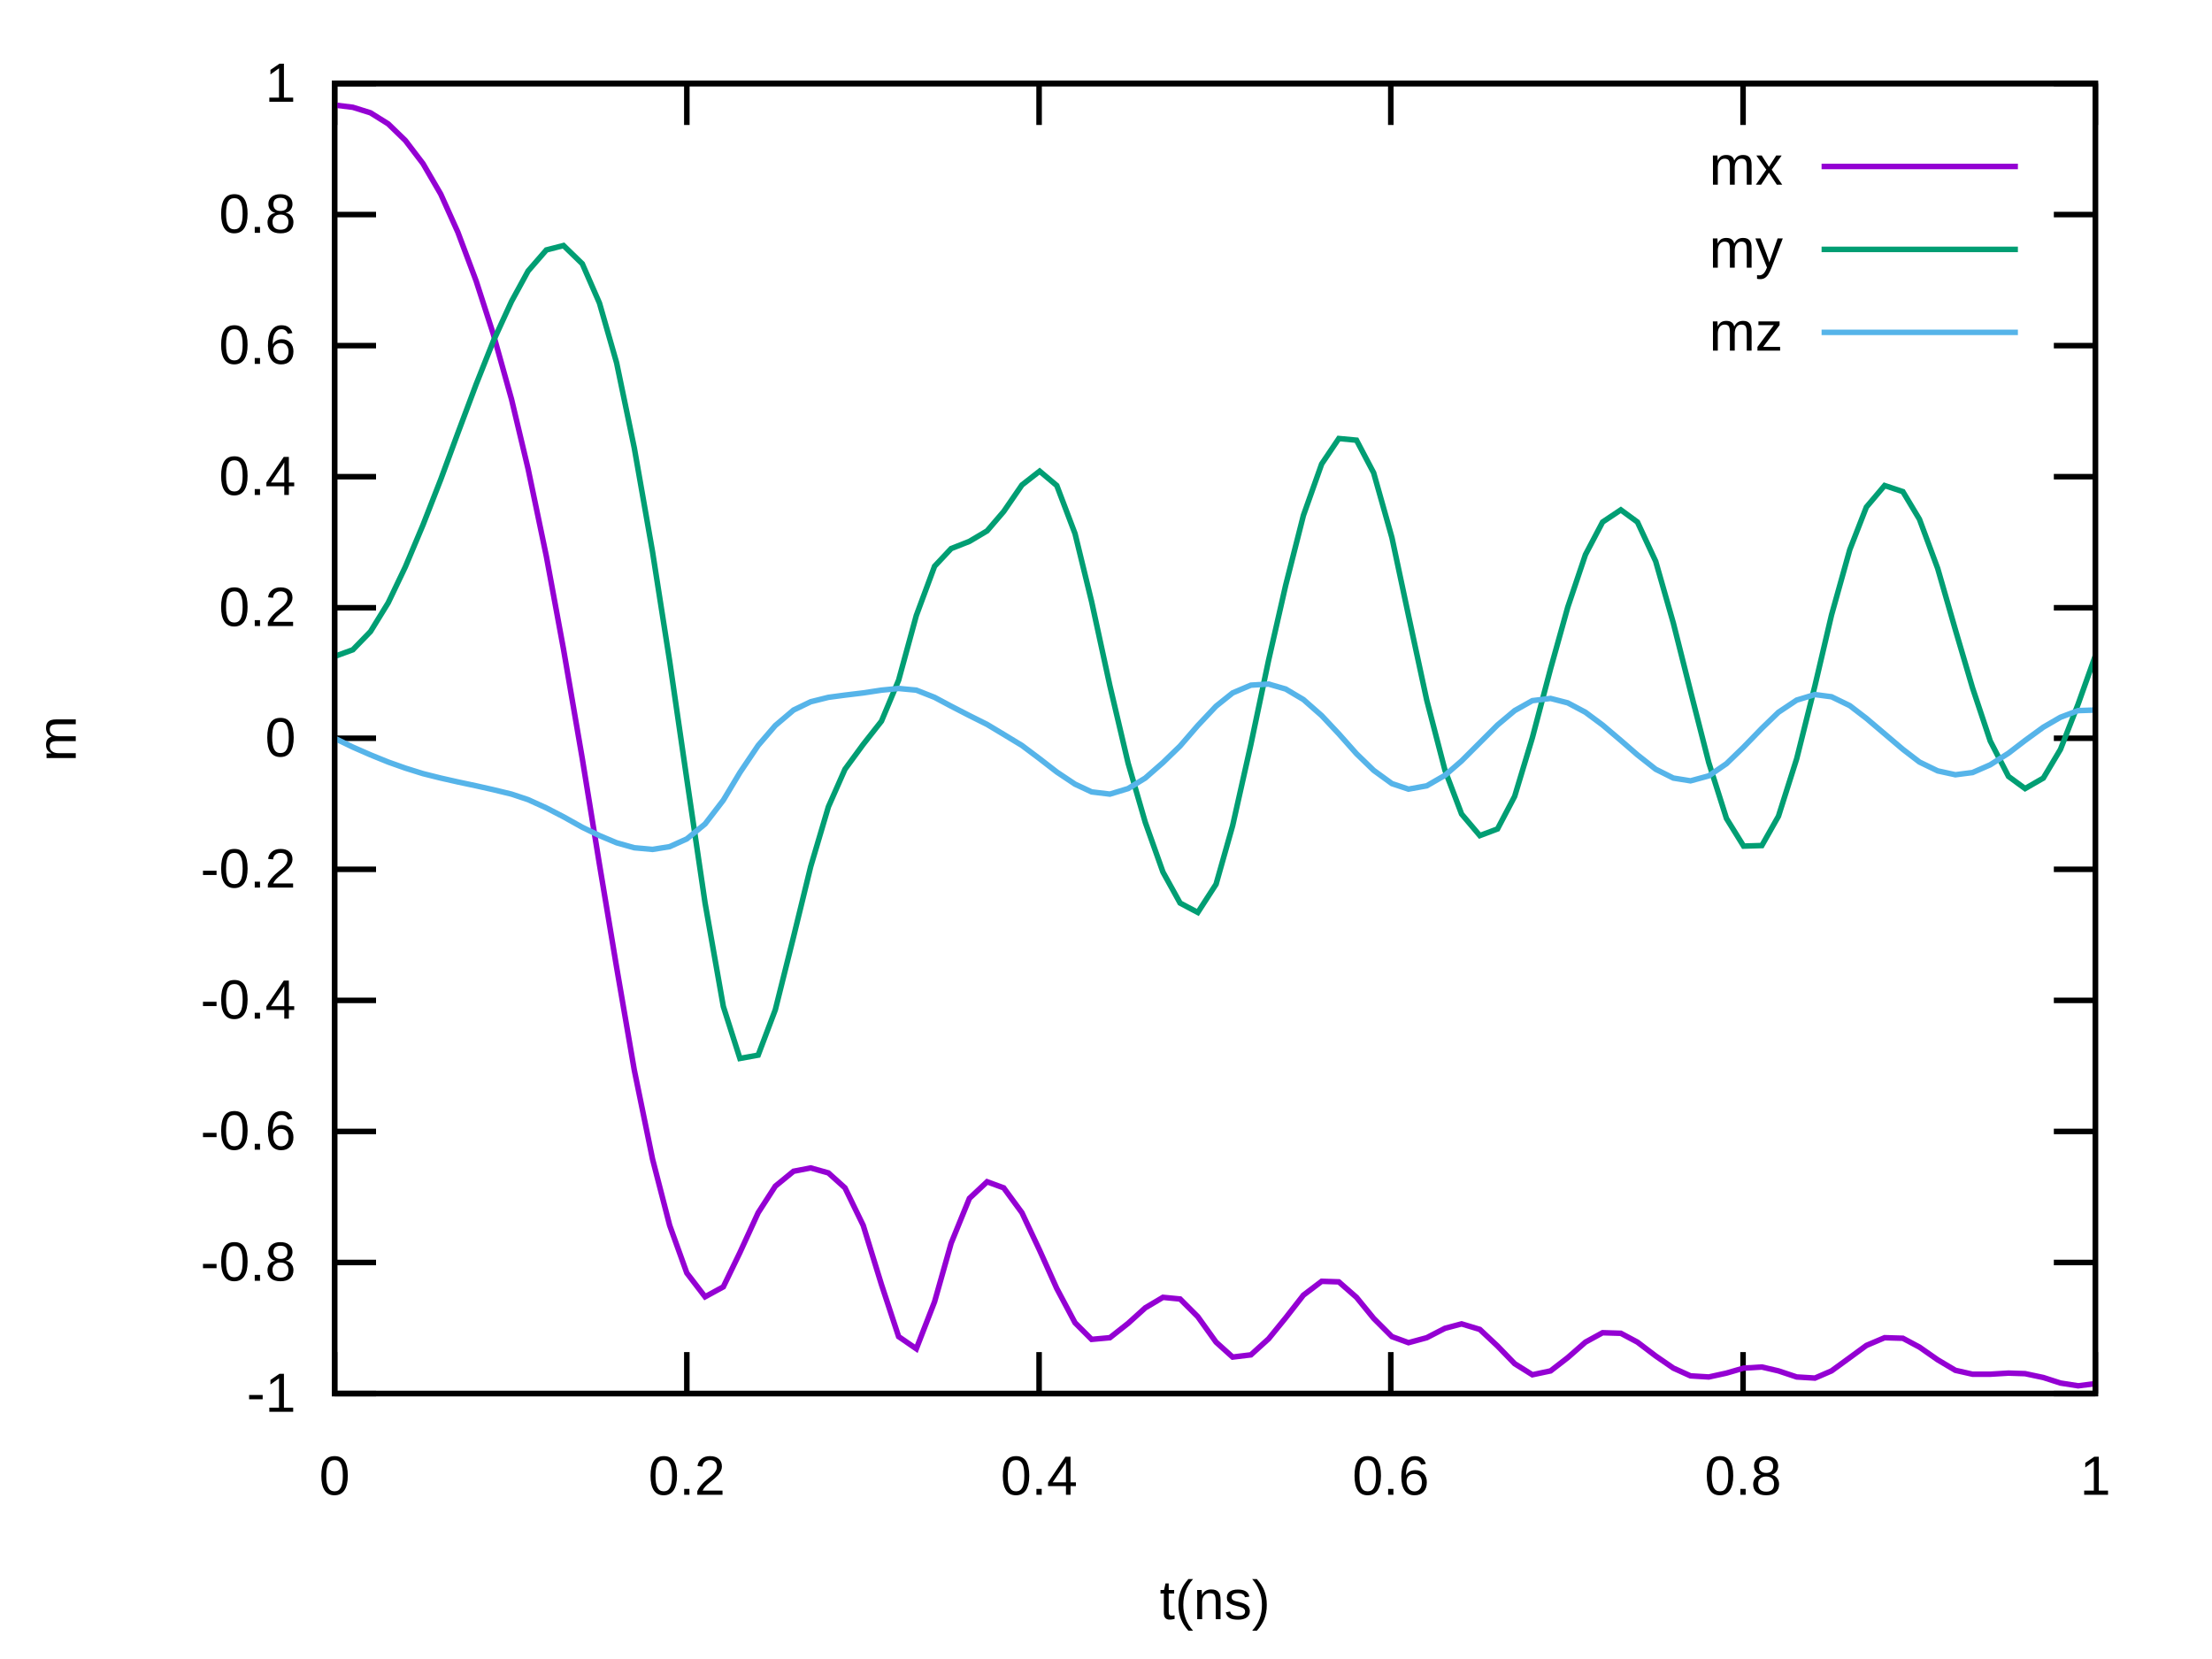
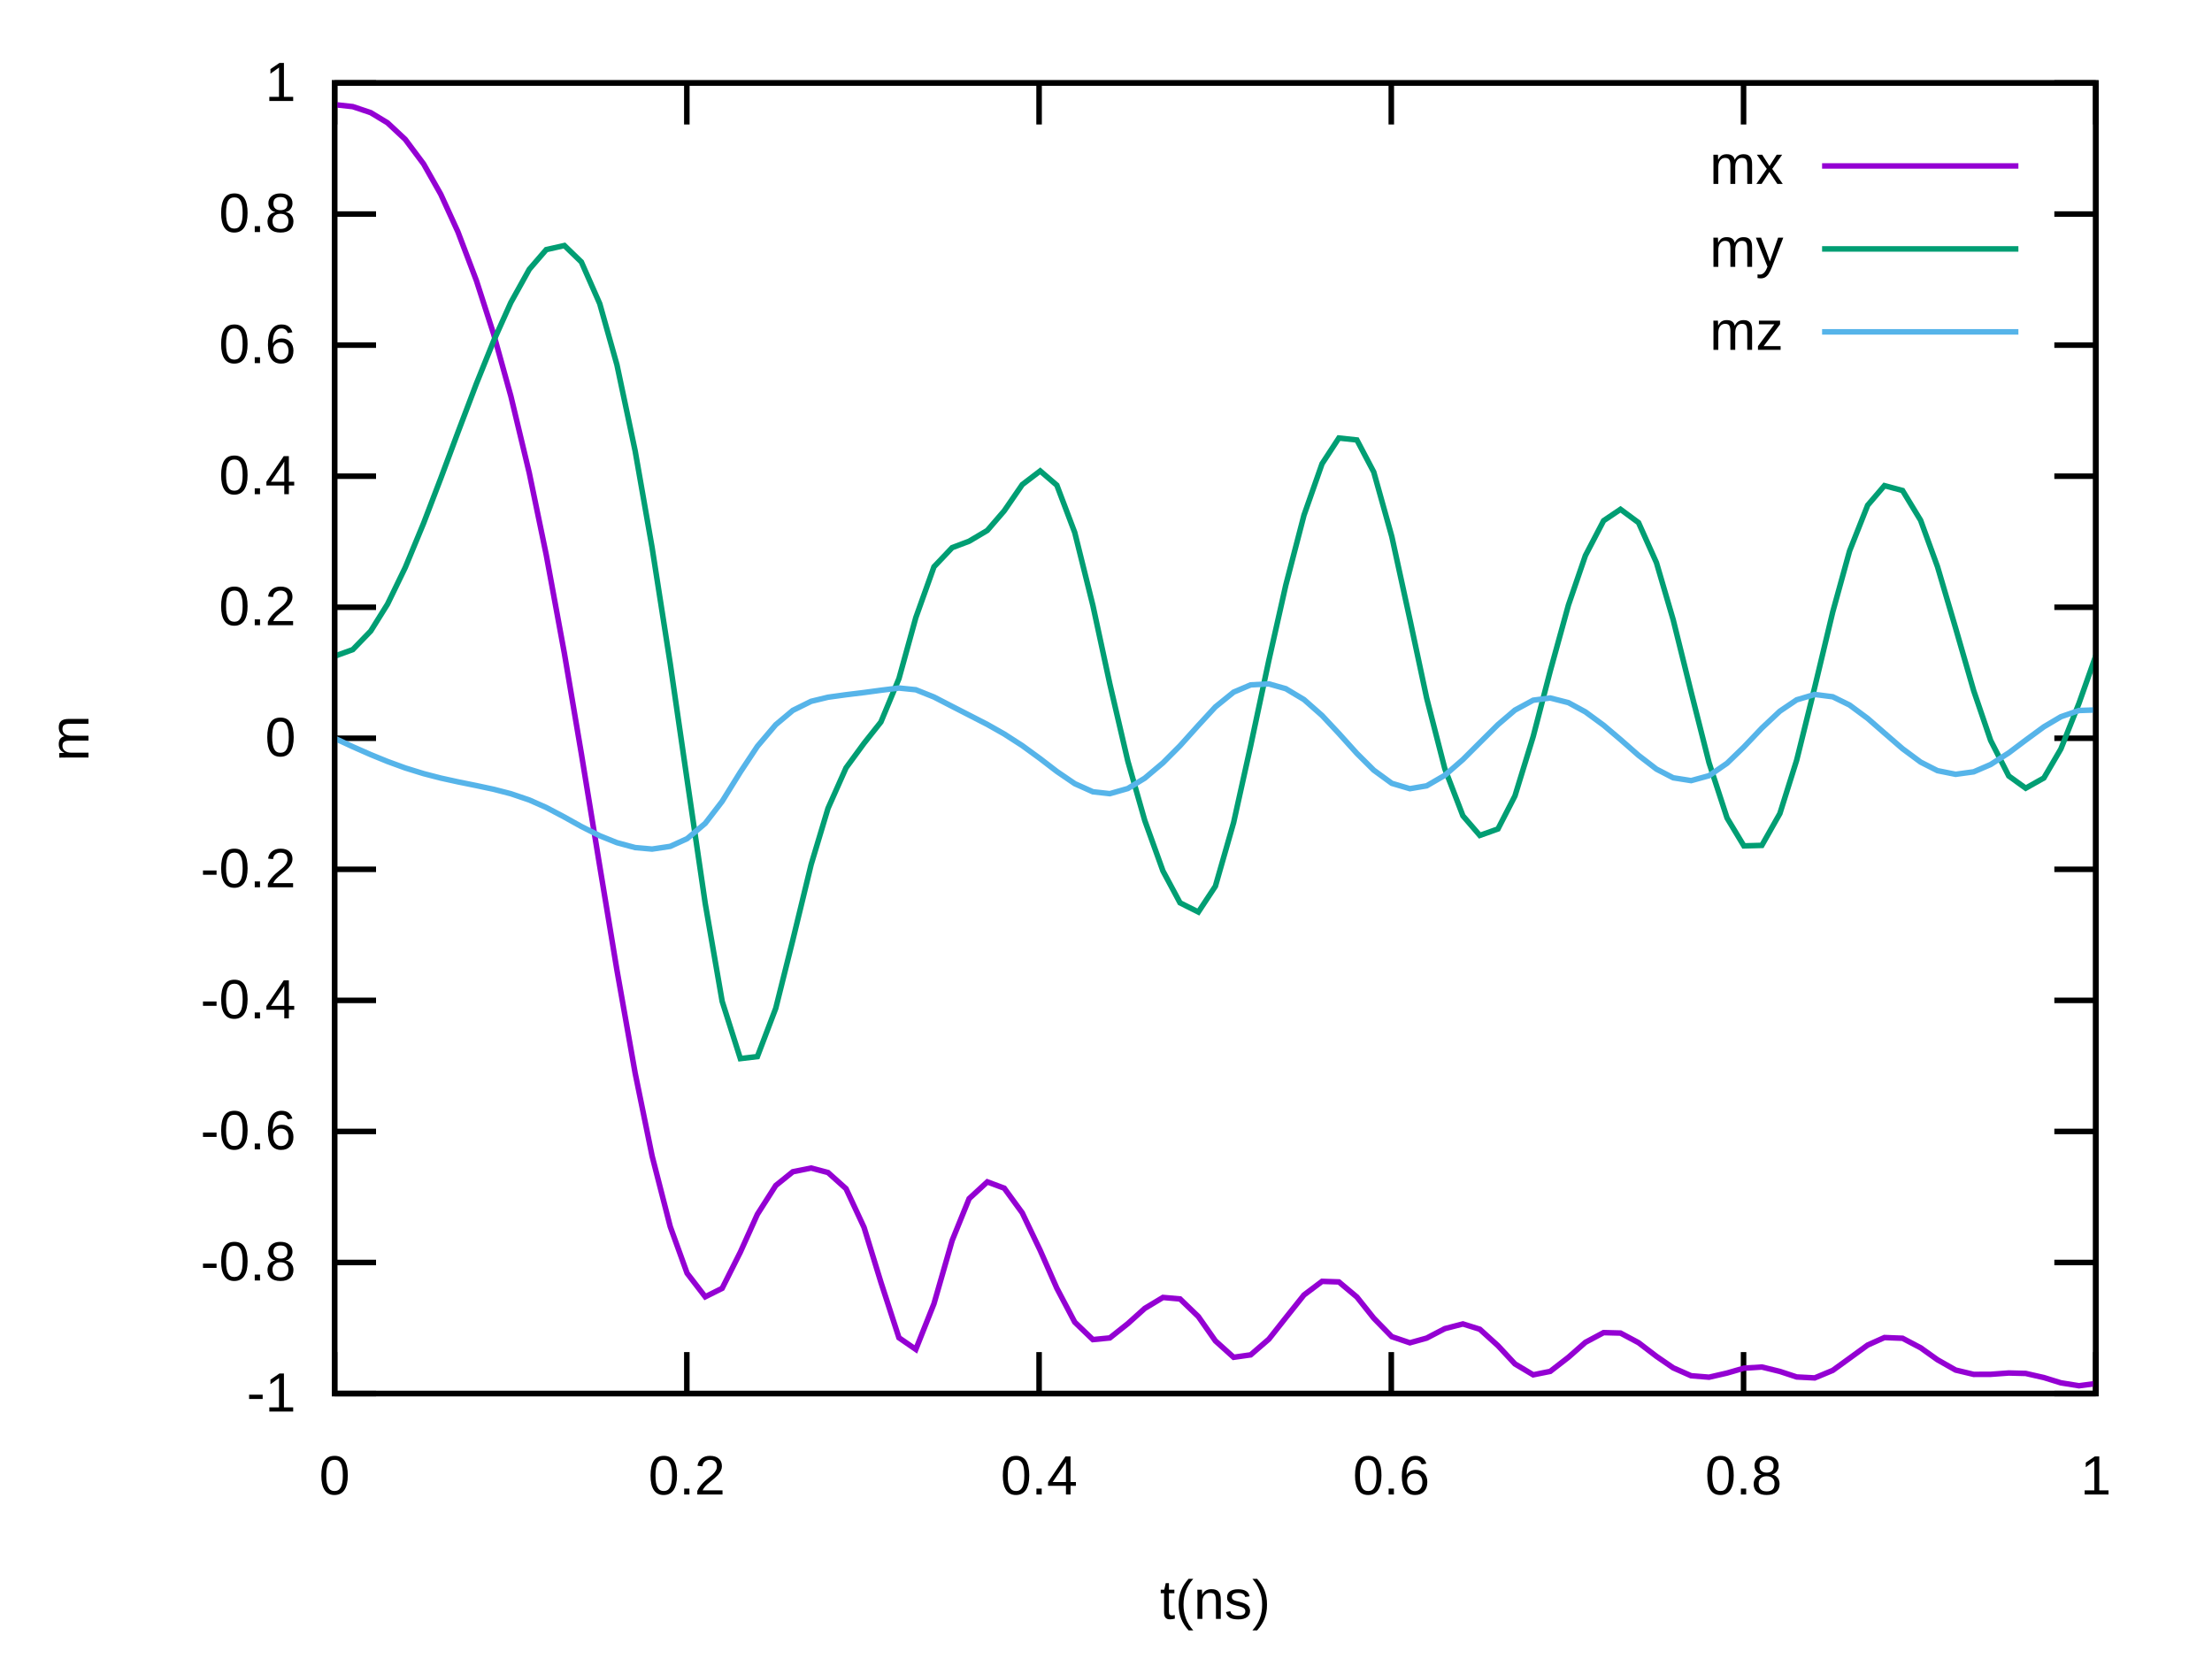
<svg xmlns="http://www.w3.org/2000/svg" xmlns:xlink="http://www.w3.org/1999/xlink" width="400" height="300" viewBox="0 0 400 300">
  <g id="gnuplot_canvas">
    <rect x="0" y="0" width="400" height="300" fill="none" />
    <defs>
      <circle id="gpDot" r="0.5" stroke-width="0.5" stroke="currentColor" />
      <path id="gpPt0" stroke-width="0.267" stroke="currentColor" d="M-1,0 h2 M0,-1 v2" />
      <path id="gpPt1" stroke-width="0.267" stroke="currentColor" d="M-1,-1 L1,1 M1,-1 L-1,1" />
      <path id="gpPt2" stroke-width="0.267" stroke="currentColor" d="M-1,0 L1,0 M0,-1 L0,1 M-1,-1 L1,1 M-1,1 L1,-1" />
      <rect id="gpPt3" stroke-width="0.267" stroke="currentColor" x="-1" y="-1" width="2" height="2" />
      <rect id="gpPt4" stroke-width="0.267" stroke="currentColor" fill="currentColor" x="-1" y="-1" width="2" height="2" />
      <circle id="gpPt5" stroke-width="0.267" stroke="currentColor" cx="0" cy="0" r="1" />
      <use xlink:href="#gpPt5" id="gpPt6" fill="currentColor" stroke="none" />
      <path id="gpPt7" stroke-width="0.267" stroke="currentColor" d="M0,-1.33 L-1.33,0.67 L1.33,0.67 z" />
      <use xlink:href="#gpPt7" id="gpPt8" fill="currentColor" stroke="none" />
      <use xlink:href="#gpPt7" id="gpPt9" stroke="currentColor" transform="rotate(180)" />
      <use xlink:href="#gpPt9" id="gpPt10" fill="currentColor" stroke="none" />
      <use xlink:href="#gpPt3" id="gpPt11" stroke="currentColor" transform="rotate(45)" />
      <use xlink:href="#gpPt11" id="gpPt12" fill="currentColor" stroke="none" />
      <path id="gpPt13" stroke-width="0.267" stroke="currentColor" d="M0,1.330 L1.265,0.411 L0.782,-1.067 L-0.782,-1.076 L-1.265,0.411 z" />
      <use xlink:href="#gpPt13" id="gpPt14" fill="currentColor" stroke="none" />
      <filter id="textbox" filterUnits="objectBoundingBox" x="0" y="0" height="1" width="1">
        <feFlood flood-color="white" flood-opacity="1" result="bgnd" />
        <feComposite in="SourceGraphic" in2="bgnd" operator="atop" />
      </filter>
      <filter id="greybox" filterUnits="objectBoundingBox" x="0" y="0" height="1" width="1">
        <feFlood flood-color="lightgrey" flood-opacity="1" result="grey" />
        <feComposite in="SourceGraphic" in2="grey" operator="atop" />
      </filter>
    </defs>
    <g fill="none" color="white" stroke="currentColor" stroke-width="1.00" stroke-linecap="butt" stroke-linejoin="miter">
</g>
    <g fill="none" color="black" stroke="currentColor" stroke-width="1.00" stroke-linecap="butt" stroke-linejoin="miter">
-       <path stroke="black" d="M60.5,252.0 L68.0,252.0 M378.9,252.0 L371.4,252.0  " />
-       <g transform="translate(53.5,255.3)" stroke="none" fill="black" font-family="Arial" font-size="10.00" text-anchor="end">
+       <path stroke="black" d="M60.50,252.00 L68.00,252.00 M378.99,252.00 L371.49,252.00  " />
+       <g transform="translate(53.50,255.25)" stroke="none" fill="black" font-family="Arial" font-size="10.00" text-anchor="end">
        <text>-1</text>
      </g>
    </g>
    <g fill="none" color="black" stroke="currentColor" stroke-width="1.00" stroke-linecap="butt" stroke-linejoin="miter">
-       <path stroke="black" d="M60.5,228.3 L68.0,228.3 M378.9,228.3 L371.4,228.3  " />
-       <g transform="translate(53.5,231.6)" stroke="none" fill="black" font-family="Arial" font-size="10.00" text-anchor="end">
+       <path stroke="black" d="M60.50,228.30 L68.00,228.30 M378.99,228.30 L371.49,228.30  " />
+       <g transform="translate(53.50,231.55)" stroke="none" fill="black" font-family="Arial" font-size="10.00" text-anchor="end">
        <text>-0.8</text>
      </g>
    </g>
    <g fill="none" color="black" stroke="currentColor" stroke-width="1.00" stroke-linecap="butt" stroke-linejoin="miter">
-       <path stroke="black" d="M60.5,204.6 L68.0,204.6 M378.9,204.6 L371.4,204.6  " />
-       <g transform="translate(53.5,207.9)" stroke="none" fill="black" font-family="Arial" font-size="10.00" text-anchor="end">
+       <path stroke="black" d="M60.50,204.60 L68.00,204.60 M378.99,204.60 L371.49,204.60  " />
+       <g transform="translate(53.50,207.85)" stroke="none" fill="black" font-family="Arial" font-size="10.00" text-anchor="end">
        <text>-0.6</text>
      </g>
    </g>
    <g fill="none" color="black" stroke="currentColor" stroke-width="1.00" stroke-linecap="butt" stroke-linejoin="miter">
-       <path stroke="black" d="M60.5,180.9 L68.0,180.9 M378.9,180.9 L371.4,180.9  " />
-       <g transform="translate(53.5,184.2)" stroke="none" fill="black" font-family="Arial" font-size="10.00" text-anchor="end">
+       <path stroke="black" d="M60.50,180.90 L68.00,180.90 M378.99,180.90 L371.49,180.90  " />
+       <g transform="translate(53.50,184.15)" stroke="none" fill="black" font-family="Arial" font-size="10.00" text-anchor="end">
        <text>-0.4</text>
      </g>
    </g>
    <g fill="none" color="black" stroke="currentColor" stroke-width="1.00" stroke-linecap="butt" stroke-linejoin="miter">
-       <path stroke="black" d="M60.5,157.2 L68.0,157.2 M378.9,157.2 L371.4,157.2  " />
-       <g transform="translate(53.5,160.5)" stroke="none" fill="black" font-family="Arial" font-size="10.00" text-anchor="end">
+       <path stroke="black" d="M60.50,157.20 L68.00,157.20 M378.99,157.20 L371.49,157.20  " />
+       <g transform="translate(53.50,160.45)" stroke="none" fill="black" font-family="Arial" font-size="10.00" text-anchor="end">
        <text>-0.2</text>
      </g>
    </g>
    <g fill="none" color="black" stroke="currentColor" stroke-width="1.00" stroke-linecap="butt" stroke-linejoin="miter">
-       <path stroke="black" d="M60.5,133.5 L68.0,133.5 M378.9,133.5 L371.4,133.5  " />
-       <g transform="translate(53.5,136.8)" stroke="none" fill="black" font-family="Arial" font-size="10.00" text-anchor="end">
+       <path stroke="black" d="M60.50,133.50 L68.00,133.50 M378.99,133.50 L371.49,133.50  " />
+       <g transform="translate(53.50,136.75)" stroke="none" fill="black" font-family="Arial" font-size="10.00" text-anchor="end">
        <text>0</text>
      </g>
    </g>
    <g fill="none" color="black" stroke="currentColor" stroke-width="1.00" stroke-linecap="butt" stroke-linejoin="miter">
-       <path stroke="black" d="M60.5,109.9 L68.0,109.9 M378.9,109.9 L371.4,109.9  " />
-       <g transform="translate(53.5,113.2)" stroke="none" fill="black" font-family="Arial" font-size="10.00" text-anchor="end">
+       <path stroke="black" d="M60.50,109.81 L68.00,109.81 M378.99,109.81 L371.49,109.81  " />
+       <g transform="translate(53.50,113.06)" stroke="none" fill="black" font-family="Arial" font-size="10.00" text-anchor="end">
        <text>0.2</text>
      </g>
    </g>
    <g fill="none" color="black" stroke="currentColor" stroke-width="1.00" stroke-linecap="butt" stroke-linejoin="miter">
-       <path stroke="black" d="M60.5,86.2 L68.0,86.2 M378.9,86.2 L371.4,86.2  " />
-       <g transform="translate(53.5,89.5)" stroke="none" fill="black" font-family="Arial" font-size="10.00" text-anchor="end">
+       <path stroke="black" d="M60.50,86.11 L68.00,86.11 M378.99,86.11 L371.49,86.11  " />
+       <g transform="translate(53.50,89.36)" stroke="none" fill="black" font-family="Arial" font-size="10.00" text-anchor="end">
        <text>0.4</text>
      </g>
    </g>
    <g fill="none" color="black" stroke="currentColor" stroke-width="1.00" stroke-linecap="butt" stroke-linejoin="miter">
-       <path stroke="black" d="M60.5,62.5 L68.0,62.5 M378.9,62.5 L371.4,62.5  " />
-       <g transform="translate(53.5,65.8)" stroke="none" fill="black" font-family="Arial" font-size="10.00" text-anchor="end">
+       <path stroke="black" d="M60.50,62.41 L68.00,62.41 M378.99,62.41 L371.49,62.41  " />
+       <g transform="translate(53.50,65.66)" stroke="none" fill="black" font-family="Arial" font-size="10.00" text-anchor="end">
        <text>0.6</text>
      </g>
    </g>
    <g fill="none" color="black" stroke="currentColor" stroke-width="1.00" stroke-linecap="butt" stroke-linejoin="miter">
-       <path stroke="black" d="M60.5,38.8 L68.0,38.8 M378.9,38.8 L371.4,38.8  " />
-       <g transform="translate(53.5,42.1)" stroke="none" fill="black" font-family="Arial" font-size="10.00" text-anchor="end">
+       <path stroke="black" d="M60.50,38.71 L68.00,38.71 M378.99,38.71 L371.49,38.71  " />
+       <g transform="translate(53.50,41.96)" stroke="none" fill="black" font-family="Arial" font-size="10.00" text-anchor="end">
        <text>0.8</text>
      </g>
    </g>
    <g fill="none" color="black" stroke="currentColor" stroke-width="1.00" stroke-linecap="butt" stroke-linejoin="miter">
-       <path stroke="black" d="M60.5,15.1 L68.0,15.1 M378.9,15.1 L371.4,15.1  " />
-       <g transform="translate(53.5,18.4)" stroke="none" fill="black" font-family="Arial" font-size="10.00" text-anchor="end">
+       <path stroke="black" d="M60.50,15.01 L68.00,15.01 M378.99,15.01 L371.49,15.01  " />
+       <g transform="translate(53.50,18.26)" stroke="none" fill="black" font-family="Arial" font-size="10.00" text-anchor="end">
        <text>1</text>
      </g>
    </g>
    <g fill="none" color="black" stroke="currentColor" stroke-width="1.00" stroke-linecap="butt" stroke-linejoin="miter">
-       <path stroke="black" d="M60.5,252.0 L60.5,244.5 M60.5,15.1 L60.5,22.6  " />
-       <g transform="translate(60.5,270.3)" stroke="none" fill="black" font-family="Arial" font-size="10.00" text-anchor="middle">
+       <path stroke="black" d="M60.50,252.00 L60.50,244.50 M60.50,15.01 L60.50,22.51  " />
+       <g transform="translate(60.50,270.25)" stroke="none" fill="black" font-family="Arial" font-size="10.00" text-anchor="middle">
        <text> 0</text>
      </g>
    </g>
    <g fill="none" color="black" stroke="currentColor" stroke-width="1.00" stroke-linecap="butt" stroke-linejoin="miter">
-       <path stroke="black" d="M124.2,252.0 L124.2,244.5 M124.2,15.1 L124.2,22.6  " />
-       <g transform="translate(124.2,270.3)" stroke="none" fill="black" font-family="Arial" font-size="10.00" text-anchor="middle">
+       <path stroke="black" d="M124.20,252.00 L124.20,244.50 M124.20,15.01 L124.20,22.51  " />
+       <g transform="translate(124.20,270.25)" stroke="none" fill="black" font-family="Arial" font-size="10.00" text-anchor="middle">
        <text> 0.2</text>
      </g>
    </g>
    <g fill="none" color="black" stroke="currentColor" stroke-width="1.00" stroke-linecap="butt" stroke-linejoin="miter">
-       <path stroke="black" d="M187.9,252.0 L187.9,244.5 M187.9,15.1 L187.9,22.6  " />
-       <g transform="translate(187.9,270.3)" stroke="none" fill="black" font-family="Arial" font-size="10.00" text-anchor="middle">
+       <path stroke="black" d="M187.90,252.00 L187.90,244.50 M187.90,15.01 L187.90,22.51  " />
+       <g transform="translate(187.90,270.25)" stroke="none" fill="black" font-family="Arial" font-size="10.00" text-anchor="middle">
        <text> 0.4</text>
      </g>
    </g>
    <g fill="none" color="black" stroke="currentColor" stroke-width="1.00" stroke-linecap="butt" stroke-linejoin="miter">
-       <path stroke="black" d="M251.5,252.0 L251.5,244.5 M251.5,15.1 L251.5,22.6  " />
-       <g transform="translate(251.5,270.3)" stroke="none" fill="black" font-family="Arial" font-size="10.00" text-anchor="middle">
+       <path stroke="black" d="M251.59,252.00 L251.59,244.50 M251.59,15.01 L251.59,22.51  " />
+       <g transform="translate(251.59,270.25)" stroke="none" fill="black" font-family="Arial" font-size="10.00" text-anchor="middle">
        <text> 0.6</text>
      </g>
    </g>
    <g fill="none" color="black" stroke="currentColor" stroke-width="1.00" stroke-linecap="butt" stroke-linejoin="miter">
-       <path stroke="black" d="M315.2,252.0 L315.2,244.5 M315.2,15.1 L315.2,22.6  " />
-       <g transform="translate(315.2,270.3)" stroke="none" fill="black" font-family="Arial" font-size="10.00" text-anchor="middle">
+       <path stroke="black" d="M315.29,252.00 L315.29,244.50 M315.29,15.01 L315.29,22.51  " />
+       <g transform="translate(315.29,270.25)" stroke="none" fill="black" font-family="Arial" font-size="10.00" text-anchor="middle">
        <text> 0.8</text>
      </g>
    </g>
    <g fill="none" color="black" stroke="currentColor" stroke-width="1.00" stroke-linecap="butt" stroke-linejoin="miter">
-       <path stroke="black" d="M378.9,252.0 L378.9,244.5 M378.9,15.1 L378.9,22.6  " />
-       <g transform="translate(378.9,270.3)" stroke="none" fill="black" font-family="Arial" font-size="10.00" text-anchor="middle">
+       <path stroke="black" d="M378.99,252.00 L378.99,244.50 M378.99,15.01 L378.99,22.51  " />
+       <g transform="translate(378.99,270.25)" stroke="none" fill="black" font-family="Arial" font-size="10.00" text-anchor="middle">
        <text> 1</text>
      </g>
    </g>
    <g fill="none" color="black" stroke="currentColor" stroke-width="1.00" stroke-linecap="butt" stroke-linejoin="miter">
</g>
    <g fill="none" color="black" stroke="currentColor" stroke-width="1.00" stroke-linecap="butt" stroke-linejoin="miter">
-       <path stroke="black" d="M60.5,15.1 L60.5,252.0 L378.9,252.0 L378.9,15.1 L60.5,15.1 Z  " />
+       <path stroke="black" d="M60.50,15.01 L60.50,252.00 L378.99,252.00 L378.99,15.01 L60.50,15.01 Z  " />
    </g>
    <g fill="none" color="black" stroke="currentColor" stroke-width="1.00" stroke-linecap="butt" stroke-linejoin="miter">
-       <g transform="translate(13.7,133.6) rotate(270)" stroke="none" fill="black" font-family="Arial" font-size="10.00" text-anchor="middle">
+       <g transform="translate(16.00,133.51) rotate(270)" stroke="none" fill="black" font-family="Arial" font-size="10.00" text-anchor="middle">
        <text>m </text>
      </g>
    </g>
    <g fill="none" color="black" stroke="currentColor" stroke-width="1.00" stroke-linecap="butt" stroke-linejoin="miter">
-       <g transform="translate(219.7,292.8)" stroke="none" fill="black" font-family="Arial" font-size="10.00" text-anchor="middle">
+       <g transform="translate(219.74,292.75)" stroke="none" fill="black" font-family="Arial" font-size="10.00" text-anchor="middle">
        <text>t(ns)</text>
      </g>
    </g>
    <g fill="none" color="black" stroke="currentColor" stroke-width="1.00" stroke-linecap="butt" stroke-linejoin="miter">
</g>
-     <g id="gnuplot_plot_1">
+     <g id="gnuplot_plot_1" fill="none">
      <g fill="none" color="black" stroke="currentColor" stroke-width="1.00" stroke-linecap="butt" stroke-linejoin="miter">
-         <g transform="translate(322.4,33.4)" stroke="none" fill="black" font-family="Arial" font-size="10.00" text-anchor="end">
+         <g transform="translate(322.49,33.26)" stroke="none" fill="black" font-family="Arial" font-size="10.00" text-anchor="end">
          <text>mx</text>
        </g>
      </g>
      <g fill="none" color="black" stroke="currentColor" stroke-width="1.00" stroke-linecap="butt" stroke-linejoin="miter">
-         <path stroke="rgb(148,   0, 211)" d="M329.4,30.1 L364.9,30.1 M60.5,19.0 L63.8,19.4 L67.0,20.4 L70.2,22.4 L73.3,25.4 L76.5,29.6   L79.7,35.1 L82.8,42.0 L86.1,50.8 L89.2,60.4 L92.5,72.2 L95.5,84.8 L98.8,100.6 L101.9,117.4   L105.3,137.2 L108.4,156.3 L111.5,174.9 L114.7,193.5 L118.0,209.6 L121.1,221.6 L124.2,230.2 L127.5,234.5   L130.8,232.7 L133.8,226.5 L137.1,219.3 L140.2,214.5 L143.5,211.8 L146.6,211.2 L149.8,212.1 L152.8,214.8   L156.1,221.6 L159.4,232.3 L162.5,241.7 L165.7,243.9 L169.0,235.4 L172.0,224.8 L175.3,216.7 L178.5,213.7   L181.5,214.8 L184.8,219.3 L188.0,226.1 L191.1,233.0 L194.4,239.2 L197.4,242.2 L200.7,241.9 L204.0,239.3   L207.1,236.5 L210.3,234.6 L213.4,234.9 L216.6,238.1 L219.9,242.7 L222.9,245.4 L226.2,245.0 L229.4,242.1   L232.5,238.3 L235.7,234.2 L239.0,231.7 L242.1,231.8 L245.3,234.6 L248.4,238.4 L251.7,241.7 L254.7,242.8   L258.0,241.9 L261.3,240.2 L264.3,239.4 L267.6,240.4 L270.8,243.4 L273.9,246.6 L277.1,248.6 L280.4,247.9   L283.5,245.5 L286.7,242.7 L289.8,241.0 L293.1,241.1 L296.1,242.7 L299.4,245.2 L302.6,247.4 L305.7,248.8   L309.0,249.0 L312.2,248.3 L315.3,247.4 L318.6,247.2 L321.6,247.9 L324.9,249.0 L328.2,249.2 L331.2,247.9   L334.5,245.5 L337.5,243.3 L340.8,241.9 L344.1,242.0 L347.1,243.6 L350.4,245.9 L353.6,247.8 L356.7,248.5   L359.9,248.5 L363.2,248.3 L366.2,248.4 L369.5,249.1 L372.6,250.1 L375.8,250.6 L378.9,250.2  " />
+         <path stroke="rgb(148,   0, 211)" d="M329.49,30.01 L364.99,30.01 M60.50,18.92 L63.79,19.28 L67.04,20.37 L70.08,22.21 L73.28,25.20 L76.61,29.66   L79.70,35.12 L82.80,41.91 L86.15,50.74 L89.28,60.46 L92.38,71.63 L95.71,85.53 L98.78,100.34 L102.06,118.16   L105.13,136.30 L108.45,156.61 L111.56,175.42 L114.86,194.07 L117.92,209.04 L121.20,221.81 L124.25,230.24 L127.53,234.50   L130.59,232.97 L133.88,226.42 L136.96,219.58 L140.28,214.38 L143.37,211.89 L146.68,211.22 L149.73,212.03 L152.99,214.95   L156.25,221.96 L159.30,231.88 L162.56,241.91 L165.61,244.01 L168.89,235.76 L172.18,224.32 L175.25,216.75 L178.54,213.72   L181.60,214.86 L184.86,219.33 L188.10,226.11 L191.11,232.95 L194.35,239.09 L197.63,242.24 L200.69,241.94 L203.95,239.35   L207.01,236.60 L210.30,234.62 L213.39,234.89 L216.70,238.08 L219.78,242.47 L223.08,245.44 L226.16,245.00 L229.45,242.16   L232.52,238.28 L235.80,234.17 L239.07,231.71 L242.11,231.81 L245.37,234.54 L248.42,238.37 L251.68,241.71 L254.95,242.82   L257.99,241.97 L261.27,240.26 L264.54,239.41 L267.60,240.37 L270.88,243.34 L273.95,246.64 L277.25,248.61 L280.33,247.99   L283.62,245.44 L286.69,242.74 L289.98,240.98 L293.04,241.06 L296.30,242.80 L299.54,245.27 L302.57,247.35 L305.81,248.78   L309.05,249.04 L312.31,248.29 L315.35,247.41 L318.60,247.20 L321.86,248.00 L324.90,249.00 L328.16,249.17 L331.42,247.81   L334.46,245.61 L337.73,243.23 L340.77,241.87 L344.04,242.00 L347.31,243.72 L350.36,245.89 L353.64,247.75 L356.91,248.53   L359.97,248.52 L363.25,248.28 L366.31,248.36 L369.60,249.11 L372.67,250.06 L375.95,250.59 L378.99,250.18  " />
      </g>
    </g>
-     <g id="gnuplot_plot_2">
+     <g id="gnuplot_plot_2" fill="none">
      <g fill="none" color="black" stroke="currentColor" stroke-width="1.00" stroke-linecap="butt" stroke-linejoin="miter">
-         <g transform="translate(322.4,48.4)" stroke="none" fill="black" font-family="Arial" font-size="10.00" text-anchor="end">
+         <g transform="translate(322.49,48.26)" stroke="none" fill="black" font-family="Arial" font-size="10.00" text-anchor="end">
          <text>my</text>
        </g>
      </g>
      <g fill="none" color="black" stroke="currentColor" stroke-width="1.00" stroke-linecap="butt" stroke-linejoin="miter">
-         <path stroke="rgb(  0, 158, 115)" d="M329.4,45.1 L364.9,45.1 M60.5,118.7 L63.8,117.5 L67.0,114.2 L70.2,109.0 L73.3,102.5 L76.5,94.9   L79.7,86.7 L82.8,78.3 L86.1,69.5 L89.2,61.7 L92.5,54.5 L95.5,49.0 L98.8,45.2 L101.9,44.4   L105.3,47.7 L108.4,54.8 L111.5,65.6 L114.7,81.0 L118.0,99.8 L121.1,119.6 L124.2,140.9 L127.5,163.3   L130.8,182.0 L133.8,191.4 L137.1,190.8 L140.2,182.6 L143.5,169.4 L146.6,156.7 L149.8,145.9 L152.8,139.1   L156.1,134.6 L159.4,130.4 L162.5,123.0 L165.7,111.3 L169.0,102.4 L172.0,99.2 L175.3,97.9 L178.5,96.0   L181.5,92.5 L184.8,87.7 L188.0,85.2 L191.1,87.8 L194.4,96.5 L197.4,108.8 L200.7,124.0 L204.0,138.0   L207.1,148.7 L210.3,157.7 L213.4,163.3 L216.6,165.0 L219.9,159.9 L222.9,149.3 L226.2,134.6 L229.4,119.4   L232.5,105.8 L235.7,93.2 L239.0,83.9 L242.1,79.3 L245.3,79.6 L248.4,85.5 L251.7,97.2 L254.7,111.3   L258.0,126.6 L261.3,139.3 L264.3,147.2 L267.6,151.1 L270.8,149.9 L273.9,144.0 L277.1,133.4 L280.4,120.9   L283.5,109.8 L286.7,100.3 L289.8,94.4 L293.1,92.2 L296.1,94.4 L299.4,101.5 L302.6,112.7 L305.7,125.0   L309.0,137.9 L312.2,148.0 L315.3,153.0 L318.6,152.9 L321.6,147.6 L324.9,137.2 L328.2,124.0 L331.2,111.2   L334.5,99.4 L337.5,91.7 L340.8,87.8 L344.1,88.9 L347.1,93.9 L350.4,102.8 L353.6,113.9 L356.7,124.4   L359.9,134.0 L363.2,140.4 L366.2,142.6 L369.5,140.7 L372.6,135.5 L375.8,127.3 L378.9,118.6  " />
+         <path stroke="rgb(  0, 158, 115)" d="M329.49,45.01 L364.99,45.01 M60.50,118.66 L63.79,117.47 L67.04,114.11 L70.08,109.24 L73.28,102.63 L76.61,94.59   L79.70,86.51 L82.80,78.20 L86.15,69.37 L89.28,61.61 L92.38,54.70 L95.71,48.70 L98.78,45.14 L102.06,44.40   L105.13,47.37 L108.45,54.91 L111.56,65.96 L114.86,81.56 L117.92,99.03 L121.20,120.02 L124.25,141.00 L127.53,163.39   L130.59,181.07 L133.88,191.43 L136.96,191.06 L140.28,182.33 L143.37,169.97 L146.68,156.33 L149.73,146.18 L152.99,138.85   L156.25,134.40 L159.30,130.55 L162.56,122.71 L165.61,111.68 L168.89,102.50 L172.18,99.03 L175.25,97.87 L178.54,95.92   L181.60,92.37 L184.86,87.63 L188.10,85.16 L191.11,87.74 L194.35,96.30 L197.63,109.49 L200.69,123.67 L203.95,137.64   L207.01,148.37 L210.30,157.50 L213.39,163.26 L216.70,164.92 L219.78,160.26 L223.08,148.74 L226.16,134.85 L229.45,119.41   L232.52,105.78 L235.80,93.17 L239.07,83.86 L242.11,79.21 L245.37,79.56 L248.42,85.36 L251.68,97.01 L254.95,112.00   L257.99,126.24 L261.27,139.01 L264.54,147.52 L267.60,151.07 L270.88,149.90 L273.95,143.93 L277.25,133.19 L280.33,121.35   L283.62,109.42 L286.69,100.47 L289.98,94.16 L293.04,92.10 L296.30,94.51 L299.54,101.75 L302.57,112.09 L305.81,125.15   L309.05,137.93 L312.31,147.92 L315.35,152.96 L318.60,152.87 L321.86,147.11 L324.90,137.45 L328.16,124.28 L331.42,110.65   L334.46,99.64 L337.73,91.37 L340.77,87.82 L344.04,88.70 L347.31,94.09 L350.36,102.47 L353.64,113.59 L356.91,124.91   L359.97,133.89 L363.25,140.32 L366.31,142.53 L369.60,140.68 L372.67,135.43 L375.95,127.17 L378.99,118.57  " />
      </g>
    </g>
-     <g id="gnuplot_plot_3">
+     <g id="gnuplot_plot_3" fill="none">
      <g fill="none" color="black" stroke="currentColor" stroke-width="1.00" stroke-linecap="butt" stroke-linejoin="miter">
-         <g transform="translate(322.4,63.4)" stroke="none" fill="black" font-family="Arial" font-size="10.00" text-anchor="end">
+         <g transform="translate(322.49,63.26)" stroke="none" fill="black" font-family="Arial" font-size="10.00" text-anchor="end">
          <text>mz</text>
        </g>
      </g>
      <g fill="none" color="black" stroke="currentColor" stroke-width="1.00" stroke-linecap="butt" stroke-linejoin="miter">
-         <path stroke="rgb( 86, 180, 233)" d="M329.4,60.1 L364.9,60.1 M60.5,133.5 L63.8,135.1 L67.0,136.5 L70.2,137.8 L73.3,138.9 L76.5,139.9   L79.7,140.7 L82.8,141.4 L86.1,142.1 L89.2,142.8 L92.5,143.6 L95.5,144.6 L98.8,146.1 L101.9,147.7   L105.3,149.6 L108.4,151.1 L111.5,152.4 L114.7,153.3 L118.0,153.6 L121.1,153.1 L124.2,151.7 L127.5,149.0   L130.8,144.7 L133.8,139.7 L137.1,134.8 L140.2,131.2 L143.5,128.4 L146.6,126.9 L149.8,126.1 L152.8,125.7   L156.1,125.3 L159.4,124.8 L162.5,124.5 L165.7,124.8 L169.0,126.1 L172.0,127.7 L175.3,129.4 L178.5,131.0   L181.5,132.8 L184.8,134.8 L188.0,137.2 L191.1,139.6 L194.4,141.8 L197.4,143.2 L200.7,143.6 L204.0,142.6   L207.1,140.7 L210.3,137.9 L213.4,134.9 L216.6,131.2 L219.9,127.7 L222.9,125.3 L226.2,123.9 L229.4,123.7   L232.5,124.6 L235.7,126.5 L239.0,129.4 L242.1,132.7 L245.3,136.3 L248.4,139.3 L251.7,141.7 L254.7,142.7   L258.0,142.1 L261.3,140.2 L264.3,137.6 L267.6,134.3 L270.8,131.1 L273.9,128.5 L277.1,126.7 L280.4,126.3   L283.5,127.1 L286.7,128.8 L289.8,131.1 L293.1,133.9 L296.1,136.5 L299.4,139.1 L302.6,140.7 L305.7,141.2   L309.0,140.3 L312.2,138.1 L315.3,135.1 L318.6,131.7 L321.6,128.8 L324.9,126.6 L328.2,125.6 L331.2,126.0   L334.5,127.6 L337.5,129.9 L340.8,132.7 L344.1,135.5 L347.1,137.8 L350.4,139.4 L353.6,140.1 L356.7,139.7   L359.9,138.3 L363.2,136.2 L366.2,133.9 L369.5,131.5 L372.6,129.7 L375.8,128.5 L378.9,128.4  " />
+         <path stroke="rgb( 86, 180, 233)" d="M329.49,60.01 L364.99,60.01 M60.50,133.50 L63.79,135.03 L67.04,136.46 L70.08,137.70 L73.28,138.87 L76.61,139.90   L79.70,140.70 L82.80,141.38 L86.15,142.06 L89.28,142.73 L92.38,143.53 L95.71,144.66 L98.78,146.02 L102.06,147.75   L105.13,149.46 L108.45,151.13 L111.56,152.38 L114.86,153.27 L117.92,153.54 L121.20,153.05 L124.25,151.66 L127.53,148.89   L130.59,144.91 L133.88,139.61 L136.96,134.96 L140.28,131.05 L143.37,128.46 L146.68,126.82 L149.73,126.08 L152.99,125.63   L156.25,125.23 L159.30,124.82 L162.56,124.42 L165.61,124.73 L168.89,126.04 L172.18,127.74 L175.25,129.31 L178.54,131.00   L181.60,132.73 L184.86,134.83 L188.10,137.19 L191.11,139.50 L194.35,141.71 L197.63,143.18 L200.69,143.52 L203.95,142.59   L207.01,140.72 L210.30,137.95 L213.39,134.85 L216.70,131.17 L219.78,127.83 L223.08,125.16 L226.16,123.85 L229.45,123.67   L232.52,124.54 L235.80,126.50 L239.07,129.38 L242.11,132.63 L245.37,136.24 L248.42,139.27 L251.68,141.65 L254.95,142.62   L257.99,142.10 L261.27,140.20 L264.54,137.35 L267.60,134.29 L270.88,131.03 L273.95,128.41 L277.25,126.62 L280.33,126.22   L283.62,127.06 L286.69,128.73 L289.98,131.14 L293.04,133.73 L296.30,136.59 L299.54,139.08 L302.57,140.65 L305.81,141.16   L309.05,140.27 L312.31,138.02 L315.35,135.08 L318.60,131.66 L321.86,128.60 L324.90,126.55 L328.16,125.58 L331.42,126.00   L334.46,127.49 L337.73,129.91 L340.77,132.56 L344.04,135.39 L347.31,137.81 L350.36,139.36 L353.64,140.02 L356.91,139.57   L359.97,138.25 L363.25,136.14 L366.31,133.84 L369.60,131.43 L372.67,129.61 L375.95,128.48 L378.99,128.38  " />
      </g>
    </g>
    <g fill="none" color="white" stroke="rgb( 86, 180, 233)" stroke-width="2.00" stroke-linecap="butt" stroke-linejoin="miter">
</g>
    <g fill="none" color="black" stroke="currentColor" stroke-width="2.00" stroke-linecap="butt" stroke-linejoin="miter">
</g>
    <g fill="none" color="black" stroke="black" stroke-width="1.00" stroke-linecap="butt" stroke-linejoin="miter">
</g>
    <g fill="none" color="black" stroke="currentColor" stroke-width="1.00" stroke-linecap="butt" stroke-linejoin="miter">
-       <path stroke="black" d="M60.5,15.1 L60.5,252.0 L378.9,252.0 L378.9,15.1 L60.5,15.1 Z  " />
+       <path stroke="black" d="M60.50,15.01 L60.50,252.00 L378.99,252.00 L378.99,15.01 L60.50,15.01 Z  " />
    </g>
    <g fill="none" color="black" stroke="currentColor" stroke-width="1.00" stroke-linecap="butt" stroke-linejoin="miter">
</g>
  </g>
</svg>
